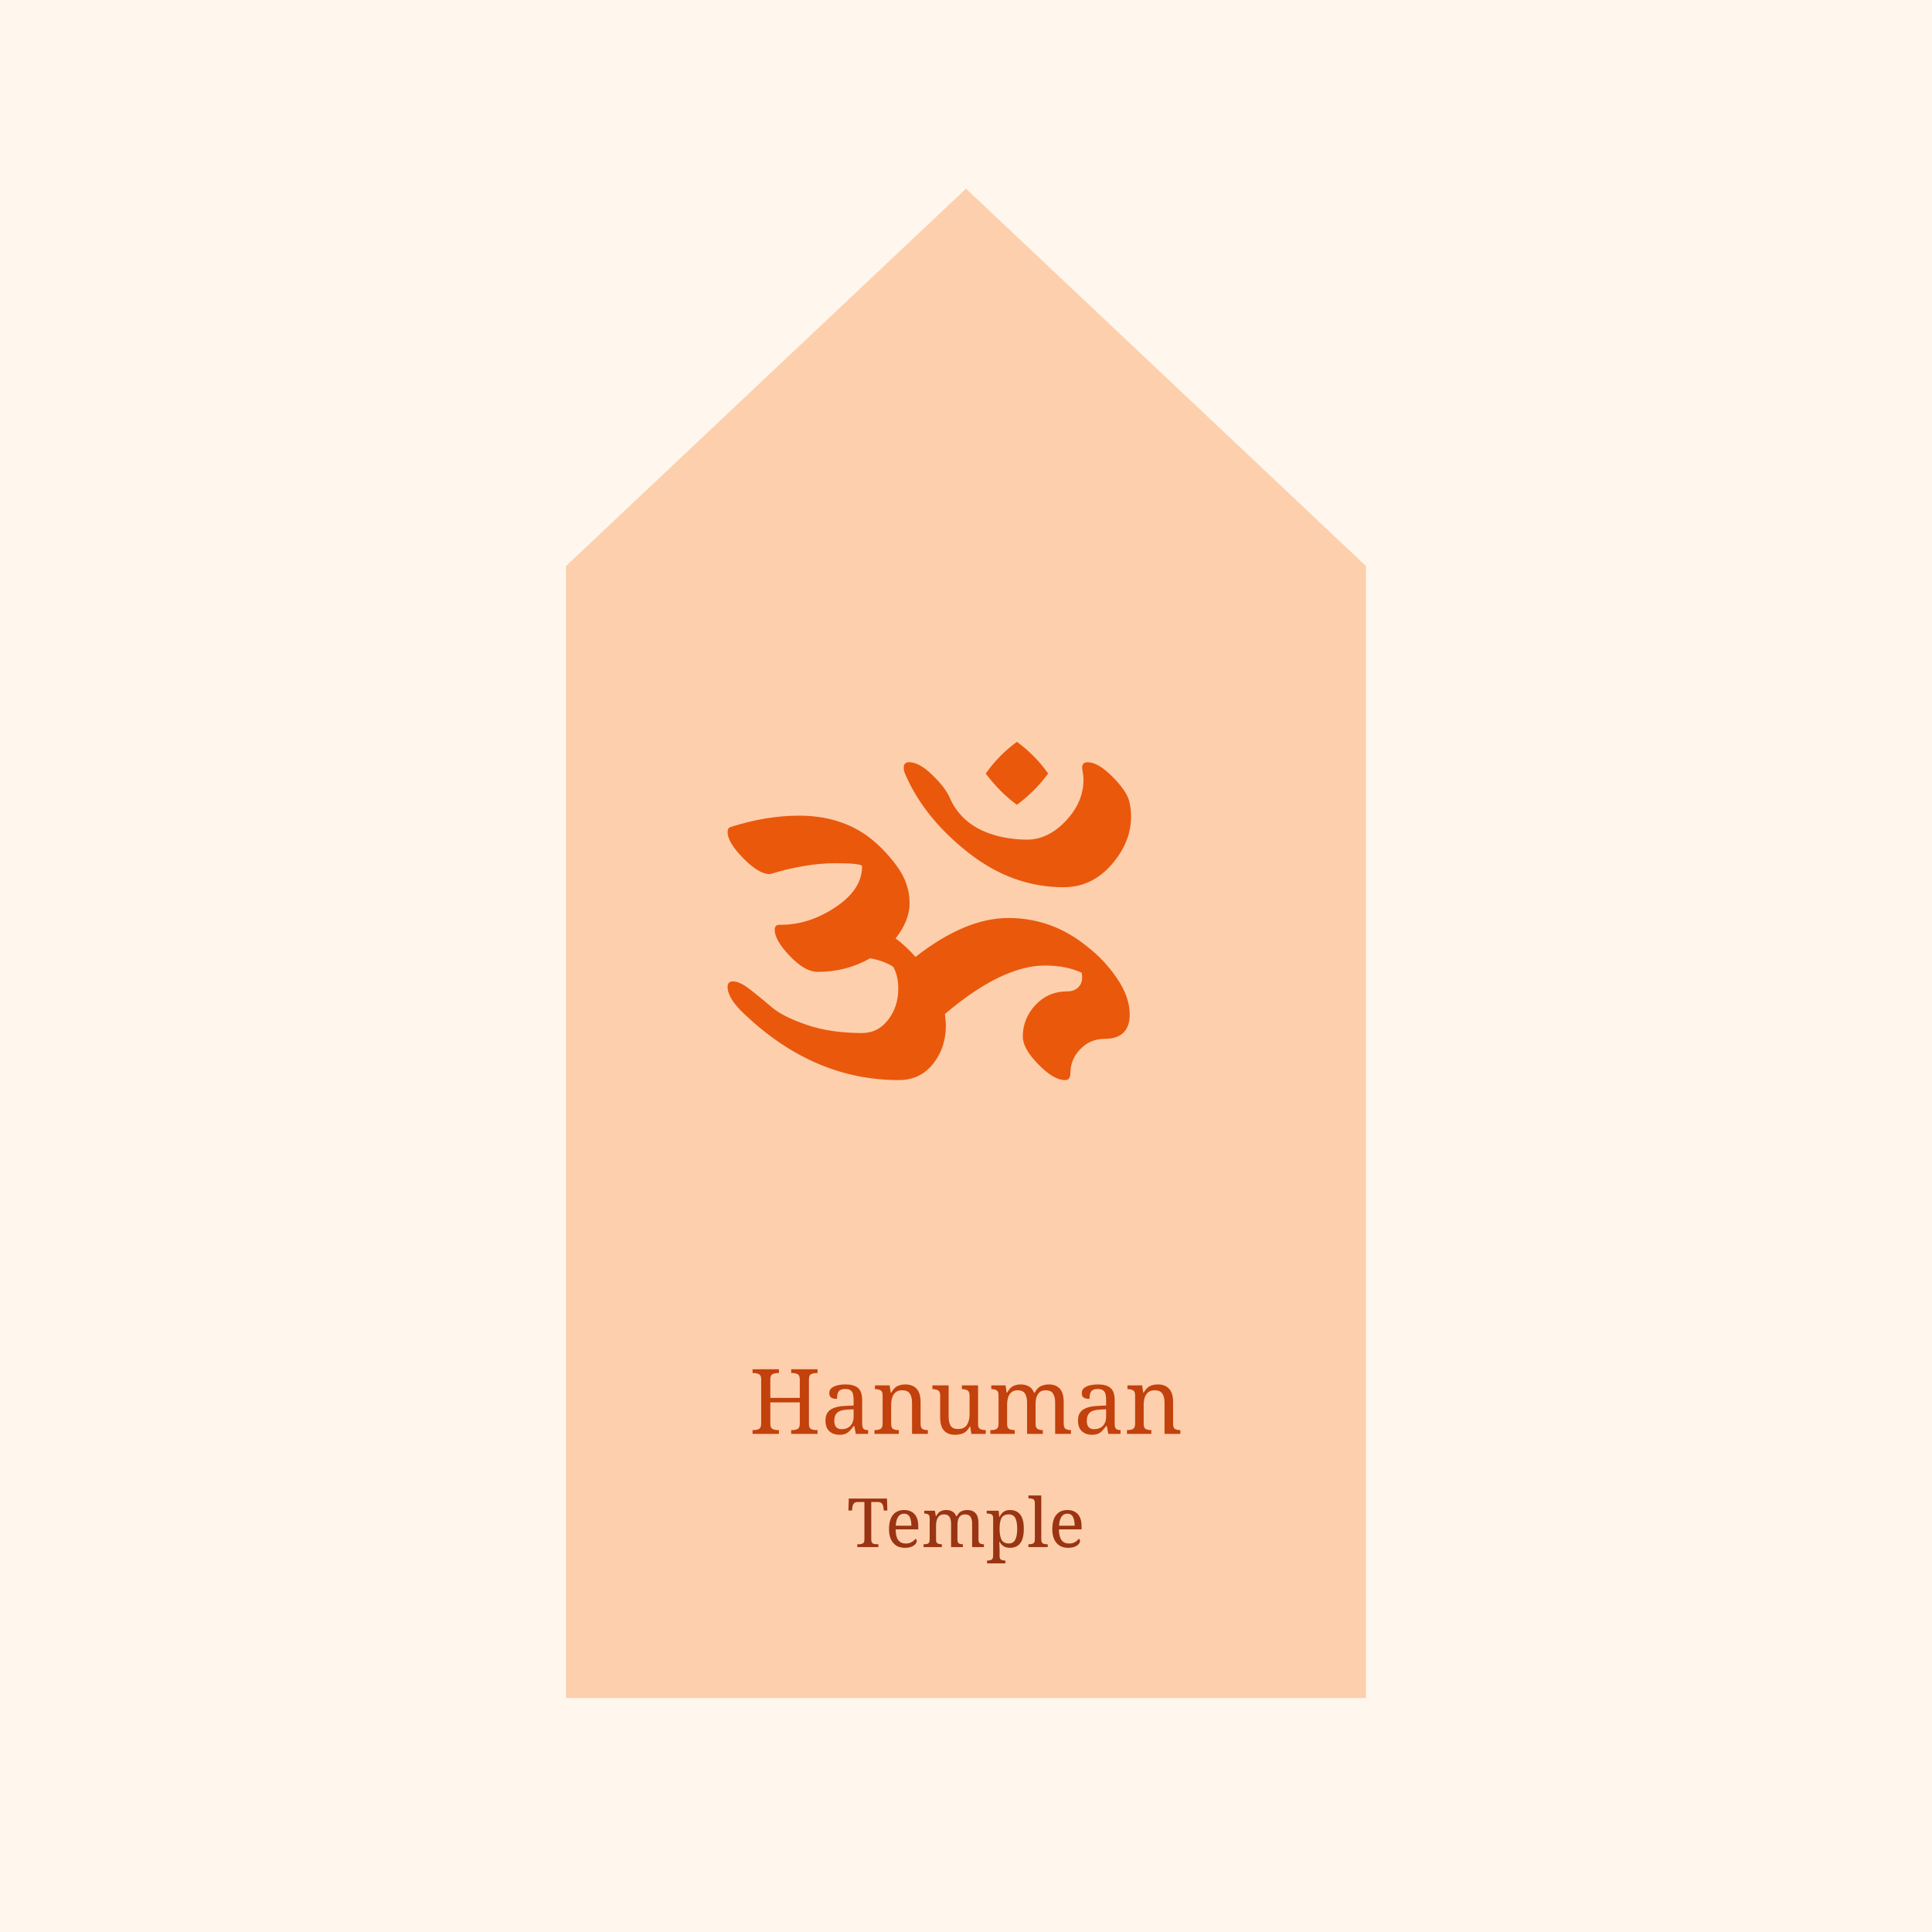
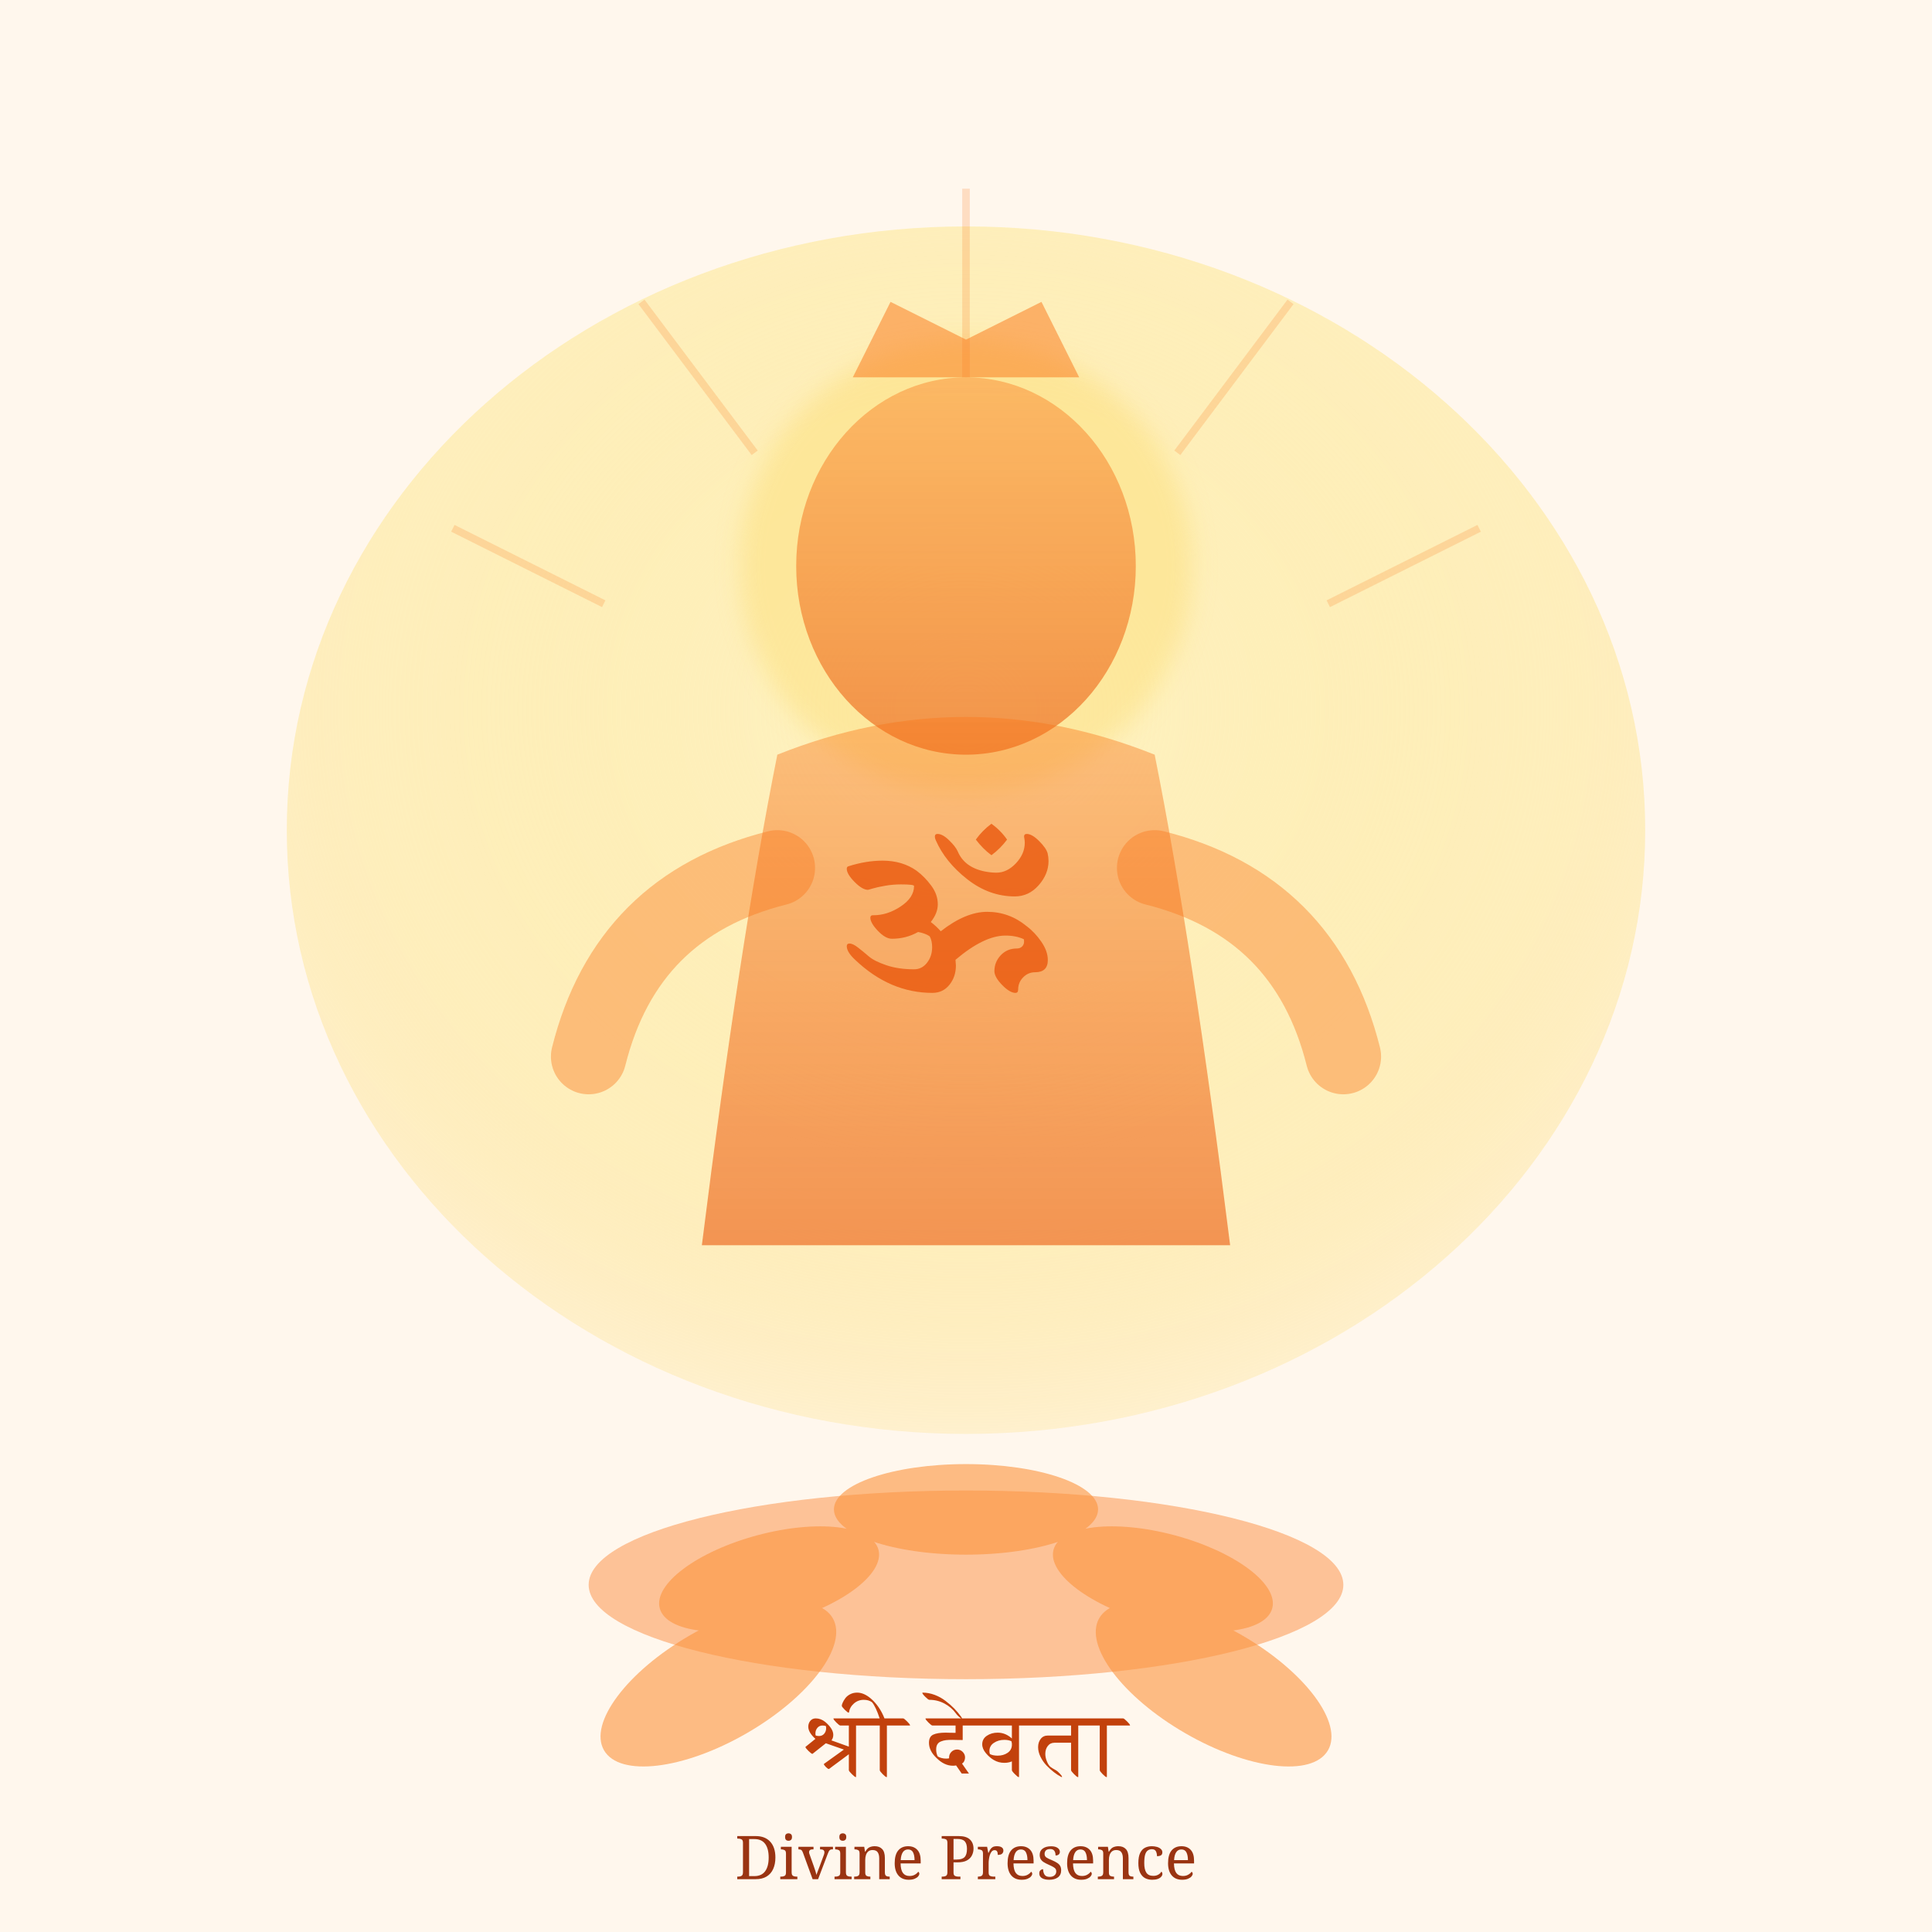
<svg xmlns="http://www.w3.org/2000/svg" width="512" height="512" viewBox="0 0 512 512">
+   <defs>
+     <radialGradient id="divineGlow" cx="50%" cy="40%" r="60%">
+       <stop offset="0%" style="stop-color:#fef3c7;stop-opacity:1" />
+       <stop offset="70%" style="stop-color:#fde68a;stop-opacity:0.5" />
+       <stop offset="100%" style="stop-color:#fcd34d;stop-opacity:0.2" />
+     </radialGradient>
+     <linearGradient id="silhouetteGrad" x1="0%" y1="0%" x2="0%" y2="100%">
+       <stop offset="0%" style="stop-color:#f97316;stop-opacity:0.4" />
+       <stop offset="100%" style="stop-color:#ea580c;stop-opacity:0.6" />
+     </linearGradient>
+     <filter id="softBlur">
+       <feGaussianBlur stdDeviation="3" />
+     </filter>
+     <style>
+       @keyframes pulseGlow {
+         0%, 100% { opacity: 0.6; }
+         50% { opacity: 0.9; }
+       }
+       @keyframes floatUp {
+         0%, 100% { transform: translateY(0); }
+         50% { transform: translateY(-5px); }
+       }
+       .divine-glow { animation: pulseGlow 3s ease-in-out infinite; }
+       .float { animation: floatUp 4s ease-in-out infinite; }
+     </style>
+   </defs>
  <rect width="512" height="512" fill="#FFF7ED" />
-   <path d="M 256 50 L 150 150 L 150 450 L 362 450 L 362 150 Z" fill="#F97316" opacity="0.3" />
-   <text x="256" y="280" font-size="120" font-family="serif" text-anchor="middle" fill="#EA580C" font-weight="bold">ॐ</text>
-   <text x="256" y="380" font-size="24" font-family="serif" text-anchor="middle" fill="#C2410C">Hanuman</text>
-   <text x="256" y="410" font-size="18" font-family="serif" text-anchor="middle" fill="#9A3412">Temple</text>
+   <ellipse class="divine-glow" cx="256" cy="220" rx="180" ry="160" fill="url(#divineGlow)" />
+   <g transform="translate(256, 420)">
+     <ellipse cx="0" cy="0" rx="100" ry="25" fill="#f97316" opacity="0.4" />
+     <g fill="#fb923c" opacity="0.6">
+       <ellipse cx="-70" cy="-10" rx="35" ry="15" transform="rotate(-30)" />
+       <ellipse cx="70" cy="-10" rx="35" ry="15" transform="rotate(30)" />
+       <ellipse cx="-50" cy="-15" rx="30" ry="12" transform="rotate(-15)" />
+       <ellipse cx="50" cy="-15" rx="30" ry="12" transform="rotate(15)" />
+       <ellipse cx="0" cy="-20" rx="35" ry="12" />
+     </g>
+   </g>
+   <g class="float" transform="translate(256, 250)">
+     <ellipse cx="0" cy="-100" rx="60" ry="60" fill="#fcd34d" opacity="0.3" filter="url(#softBlur)" />
+     <ellipse cx="0" cy="-100" rx="45" ry="50" fill="url(#silhouetteGrad)" />
+     <path d="M -30 -150 L -20 -170 L 0 -160 L 20 -170 L 30 -150" fill="#f97316" opacity="0.5" />
+     <path d="M -50 -50 Q -60 0, -70 80 L 70 80 Q 60 0, 50 -50 Q 0 -70, -50 -50" fill="url(#silhouetteGrad)" />
+     <path d="M -50 -20 Q -90 -10, -100 30" fill="none" stroke="#f97316" stroke-width="20" stroke-linecap="round" opacity="0.4" />
+     <path d="M 50 -20 Q 90 -10, 100 30" fill="none" stroke="#f97316" stroke-width="20" stroke-linecap="round" opacity="0.4" />
+   </g>
+   <text x="256" cy="250" y="260" font-size="60" font-family="serif" text-anchor="middle" fill="#EA580C" font-weight="bold" opacity="0.8">ॐ</text>
+   <g opacity="0.2" stroke="#f97316" stroke-width="2">
+     <line x1="256" y1="100" x2="256" y2="50" />
+     <line x1="200" y1="120" x2="170" y2="80" />
+     <line x1="312" y1="120" x2="342" y2="80" />
+     <line x1="160" y1="160" x2="120" y2="140" />
+     <line x1="352" y1="160" x2="392" y2="140" />
+   </g>
+   <text x="256" y="470" font-size="24" font-family="serif" text-anchor="middle" fill="#C2410C">श्री देवता</text>
+   <text x="256" y="498" font-size="16" font-family="serif" text-anchor="middle" fill="#9A3412">Divine Presence</text>
</svg>
